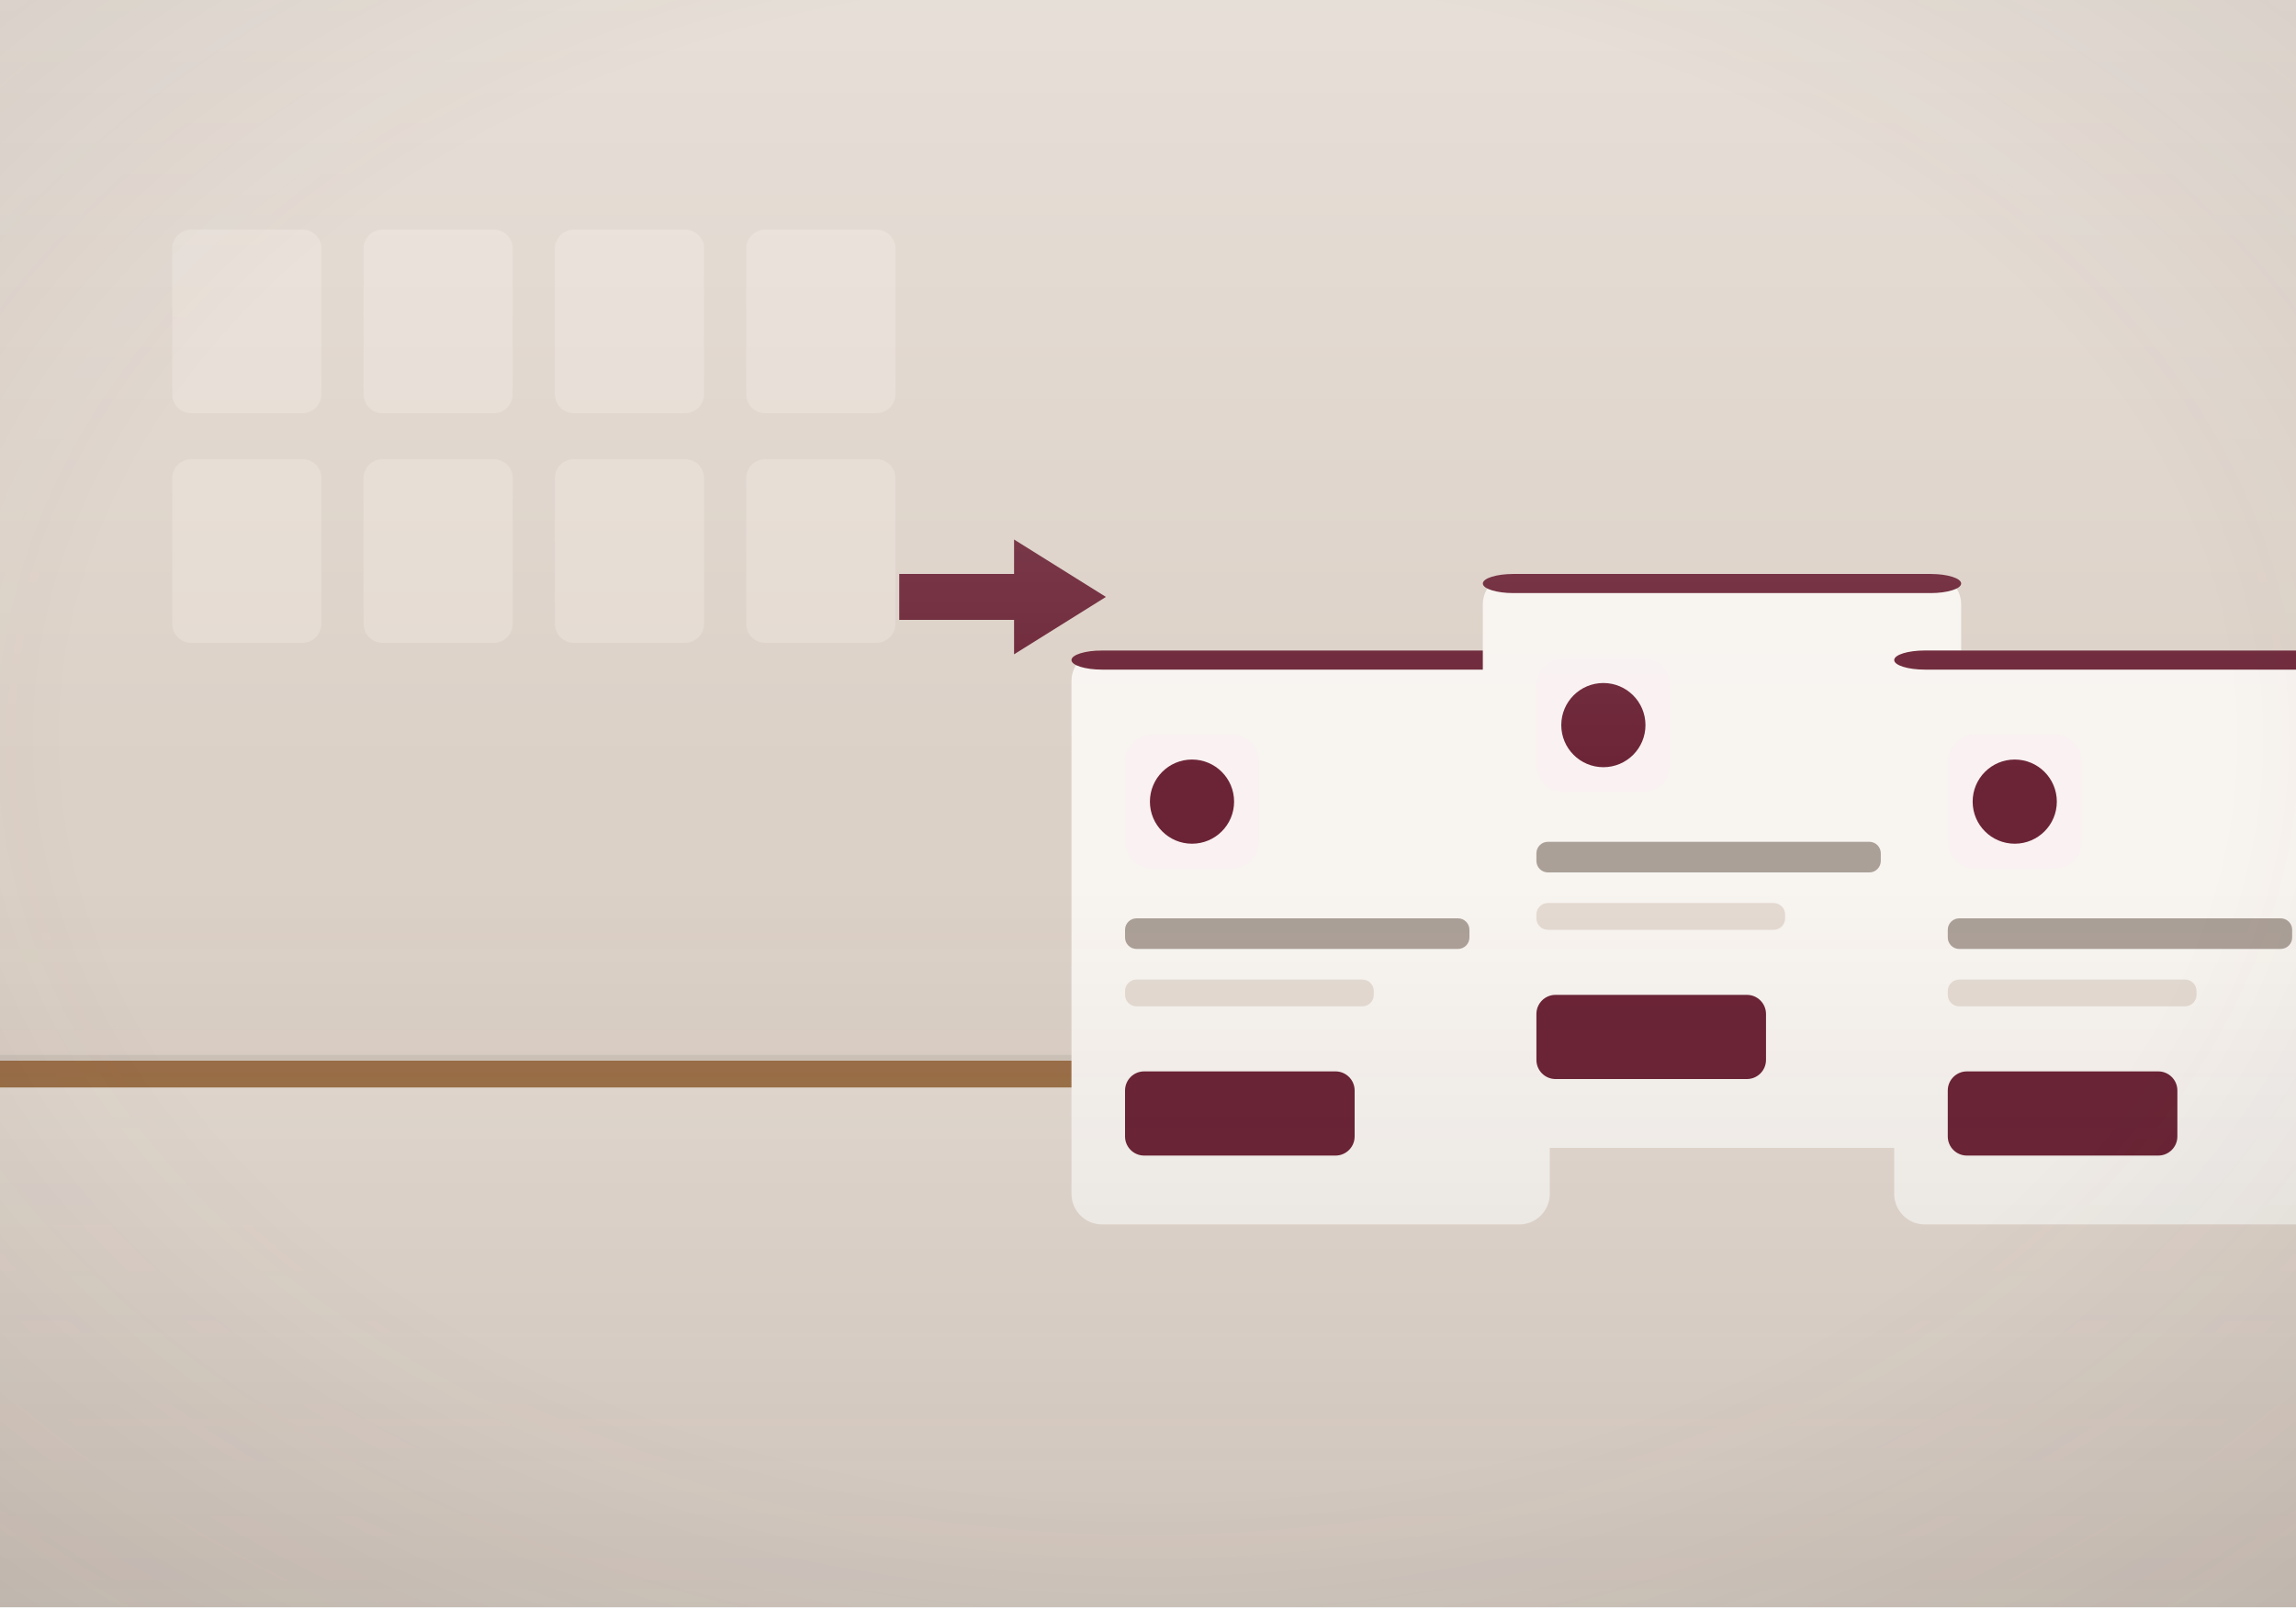
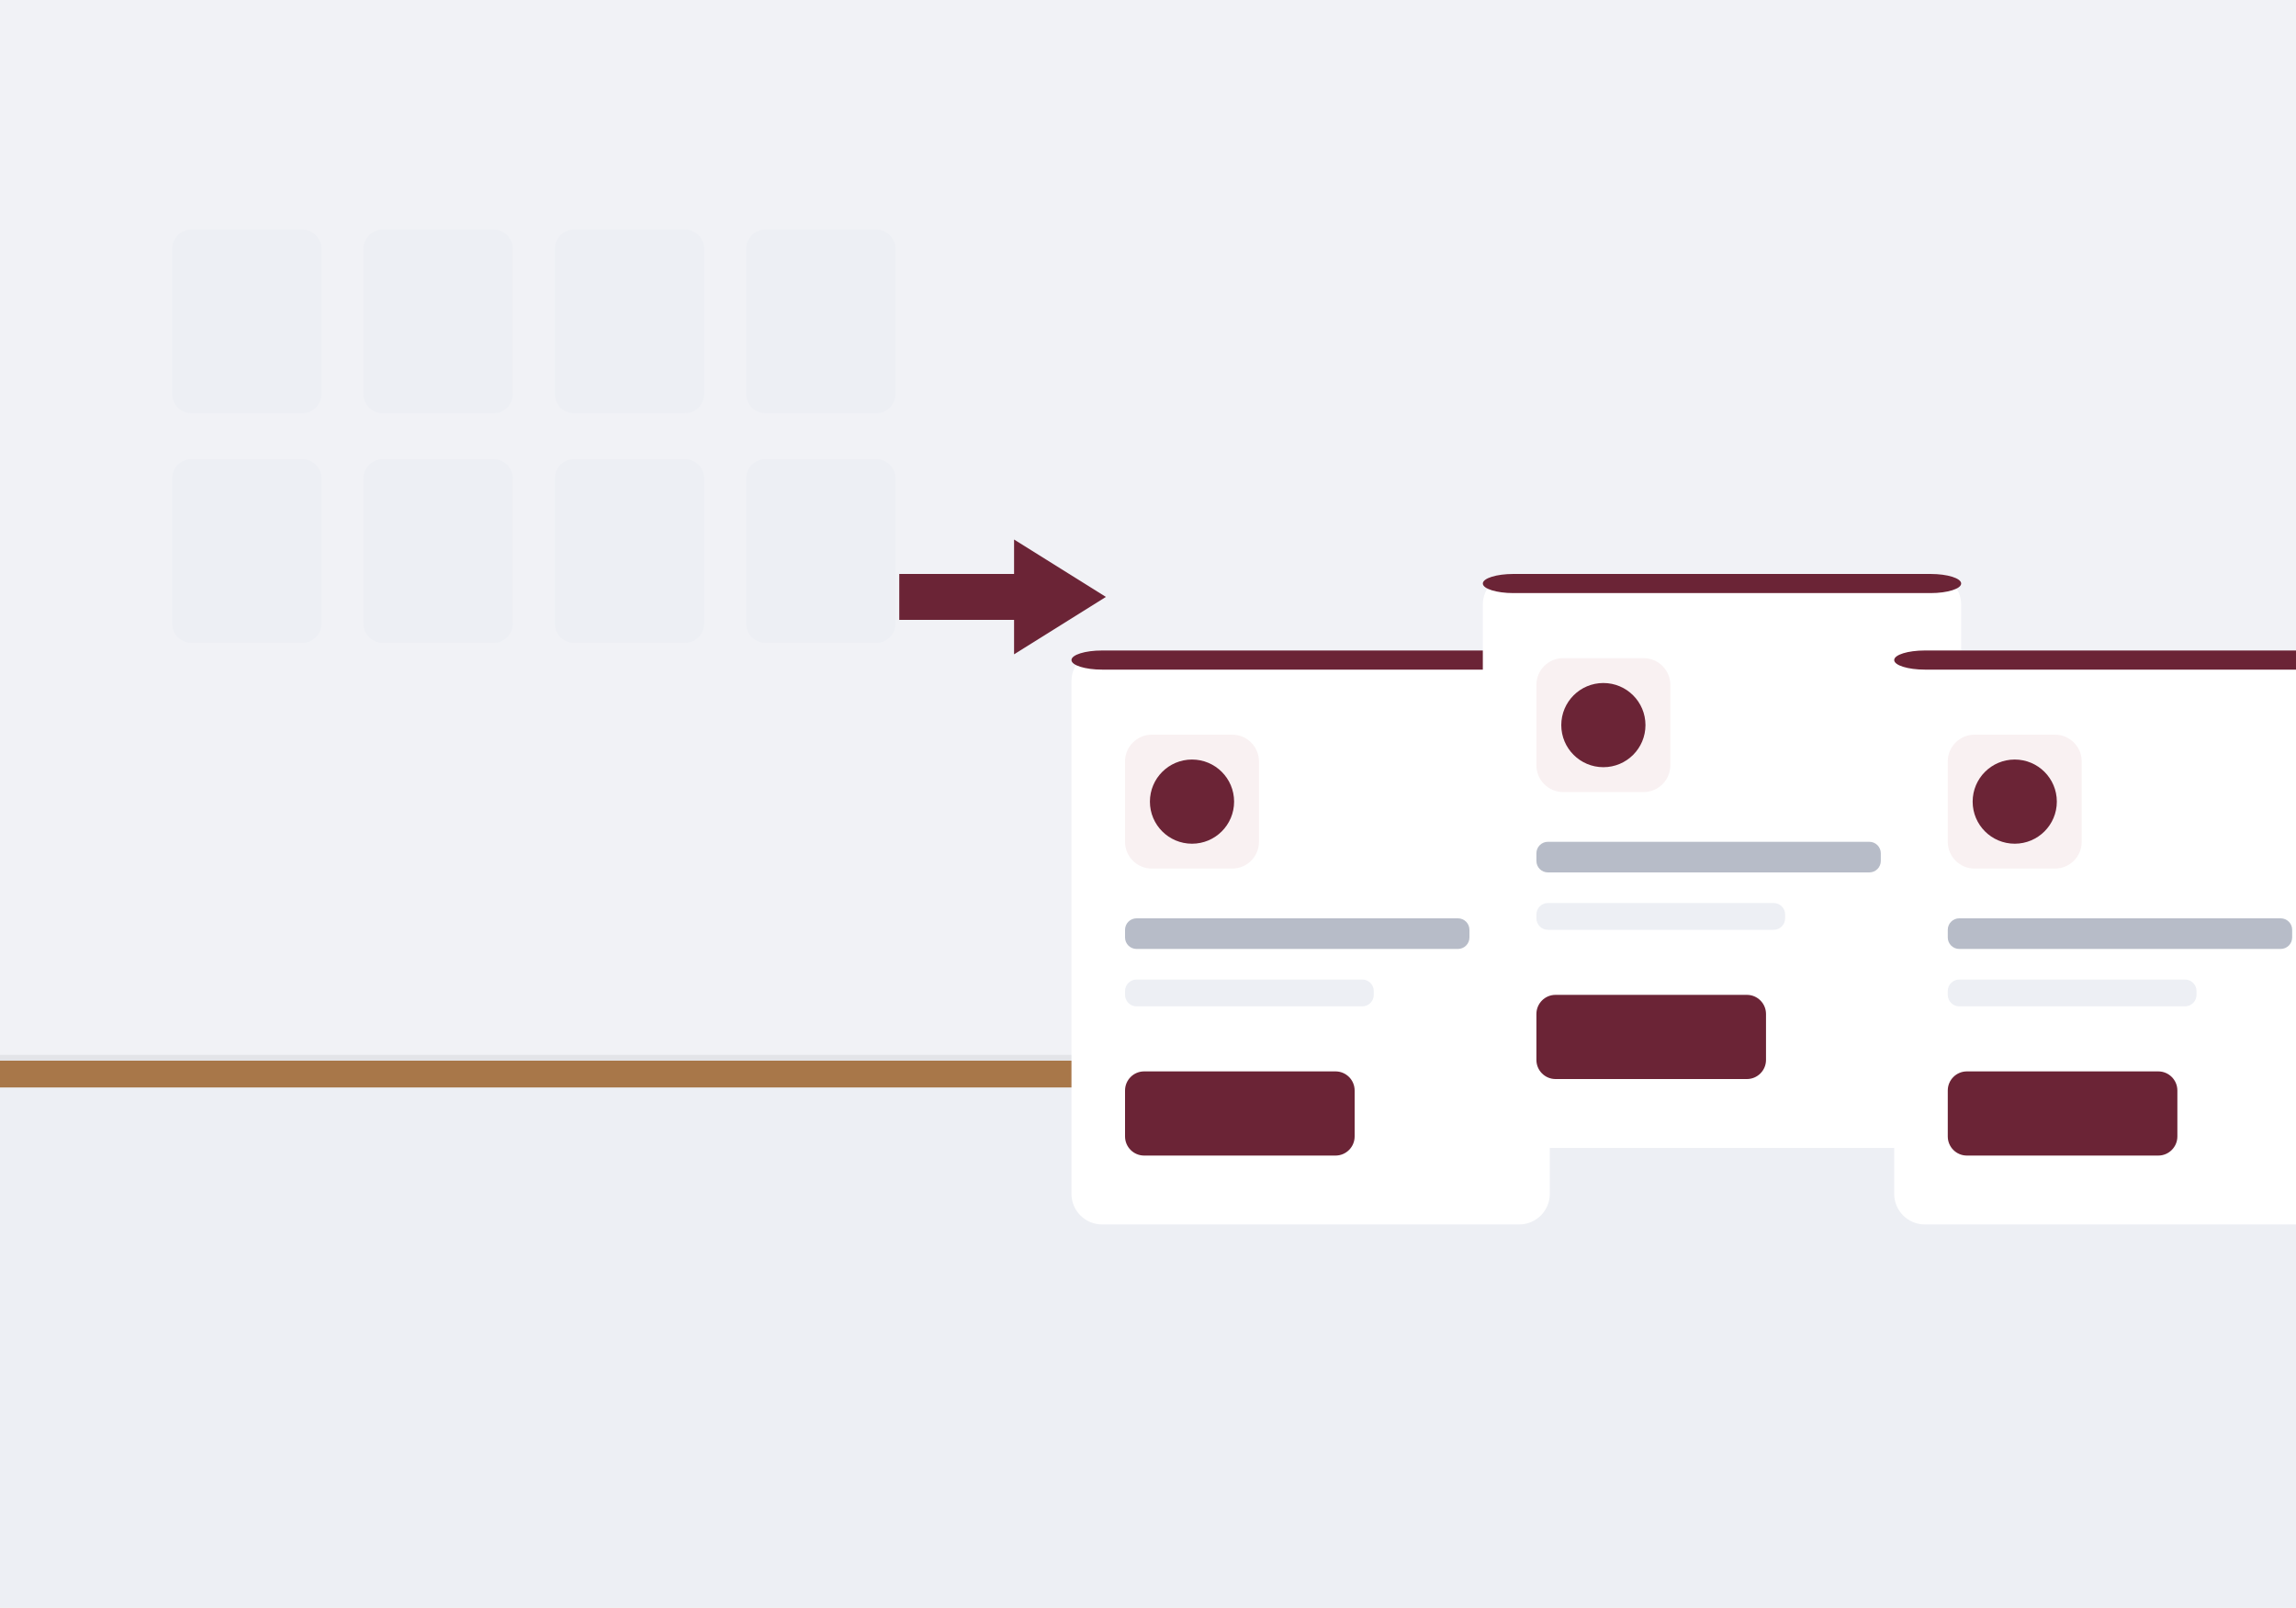
<svg xmlns="http://www.w3.org/2000/svg" viewBox="0 0 1200 840" width="1200" height="840" role="img">
-   <defs>
-     <linearGradient id="gTop" x1="0" y1="0" x2="0" y2="1">
-       <stop offset="0" stop-color="#FFFFFF" stop-opacity=".30" />
-       <stop offset=".48" stop-color="#FFFFFF" stop-opacity="0" />
-     </linearGradient>
-     <linearGradient id="gBot" x1="0" y1="0" x2="0" y2="1">
-       <stop offset=".55" stop-color="#3A2C24" stop-opacity="0" />
-       <stop offset="1" stop-color="#3A2C24" stop-opacity=".13" />
-     </linearGradient>
-     <radialGradient id="gVig" cx=".5" cy=".46" r=".75">
-       <stop offset=".62" stop-color="#3A2C24" stop-opacity="0" />
-       <stop offset="1" stop-color="#3A2C24" stop-opacity=".10" />
-     </radialGradient>
-   </defs>
-   <rect x="0" y="0" width="1200" height="840" fill="#EDE6DF" />
-   <rect x="0" y="0" width="1200" height="554.4" fill="#DCD1C7" />
-   <rect x="0" y="554.4" width="1200" height="285.6" fill="#E4DAD1" />
+   <rect x="0" y="0" width="1200" height="840" fill="#F7F8FA" />
+   <rect x="0" y="0" width="1200" height="554.4" fill="#F1F2F6" />
+   <rect x="0" y="554.4" width="1200" height="285.6" fill="#EDEFF4" />
  <rect x="0" y="551.4" width="1200" height="3" fill="rgba(0,0,0,.06)" />
-   <rect x="0" y="554.4" width="1200" height="14" fill="#9C7048" />
-   <rect x="90" y="120" width="78" height="96" fill="#E4DAD1" rx="10" />
-   <rect x="190" y="120" width="78" height="96" fill="#E4DAD1" rx="10" />
-   <rect x="290" y="120" width="78" height="96" fill="#E4DAD1" rx="10" />
-   <rect x="390" y="120" width="78" height="96" fill="#E4DAD1" rx="10" />
-   <rect x="90" y="240" width="78" height="96" fill="#E4DAD1" rx="10" />
-   <rect x="190" y="240" width="78" height="96" fill="#E4DAD1" rx="10" />
-   <rect x="290" y="240" width="78" height="96" fill="#E4DAD1" rx="10" />
-   <rect x="390" y="240" width="78" height="96" fill="#E4DAD1" rx="10" />
+   <rect x="0" y="554.4" width="1200" height="14" fill="#A87749" />
+   <rect x="90" y="120" width="78" height="96" fill="#EDEFF4" rx="10" />
+   <rect x="190" y="120" width="78" height="96" fill="#EDEFF4" rx="10" />
+   <rect x="290" y="120" width="78" height="96" fill="#EDEFF4" rx="10" />
+   <rect x="390" y="120" width="78" height="96" fill="#EDEFF4" rx="10" />
+   <rect x="90" y="240" width="78" height="96" fill="#EDEFF4" rx="10" />
+   <rect x="190" y="240" width="78" height="96" fill="#EDEFF4" rx="10" />
+   <rect x="290" y="240" width="78" height="96" fill="#EDEFF4" rx="10" />
+   <rect x="390" y="240" width="78" height="96" fill="#EDEFF4" rx="10" />
  <g transform="translate(560,340)">
-     <rect x="0" y="0" width="250" height="300" fill="#F8F4F0" rx="16" />
+     <rect x="0" y="0" width="250" height="300" fill="#FFFFFF" rx="16" />
    <rect x="0" y="0" width="250" height="10" fill="#6B2436" rx="16" />
    <rect x="28" y="44" width="70" height="70" fill="#F9F1F2" rx="14" />
    <circle cx="63" cy="79" r="22" fill="#6B2436" />
-     <rect x="28" y="140" width="180" height="16" fill="#ABA098" rx="6" />
-     <rect x="28" y="172" width="130" height="14" fill="#E4DAD1" rx="6" />
+     <rect x="28" y="140" width="180" height="16" fill="#B7BCC8" rx="6" />
+     <rect x="28" y="172" width="130" height="14" fill="#EDEFF4" rx="6" />
    <rect x="28" y="220" width="120" height="44" fill="#6B2436" rx="10" />
  </g>
  <g transform="translate(775,300)">
-     <rect x="0" y="0" width="250" height="300" fill="#F8F4F0" rx="16" />
+     <rect x="0" y="0" width="250" height="300" fill="#FFFFFF" rx="16" />
    <rect x="0" y="0" width="250" height="10" fill="#6B2436" rx="16" />
    <rect x="28" y="44" width="70" height="70" fill="#F9F1F2" rx="14" />
    <circle cx="63" cy="79" r="22" fill="#6B2436" />
-     <rect x="28" y="140" width="180" height="16" fill="#ABA098" rx="6" />
-     <rect x="28" y="172" width="130" height="14" fill="#E4DAD1" rx="6" />
+     <rect x="28" y="140" width="180" height="16" fill="#B7BCC8" rx="6" />
+     <rect x="28" y="172" width="130" height="14" fill="#EDEFF4" rx="6" />
    <rect x="28" y="220" width="120" height="44" fill="#6B2436" rx="10" />
  </g>
  <g transform="translate(990,340)">
-     <rect x="0" y="0" width="250" height="300" fill="#F8F4F0" rx="16" />
+     <rect x="0" y="0" width="250" height="300" fill="#FFFFFF" rx="16" />
    <rect x="0" y="0" width="250" height="10" fill="#6B2436" rx="16" />
    <rect x="28" y="44" width="70" height="70" fill="#F9F1F2" rx="14" />
    <circle cx="63" cy="79" r="22" fill="#6B2436" />
-     <rect x="28" y="140" width="180" height="16" fill="#ABA098" rx="6" />
-     <rect x="28" y="172" width="130" height="14" fill="#E4DAD1" rx="6" />
+     <rect x="28" y="140" width="180" height="16" fill="#B7BCC8" rx="6" />
+     <rect x="28" y="172" width="130" height="14" fill="#EDEFF4" rx="6" />
    <rect x="28" y="220" width="120" height="44" fill="#6B2436" rx="10" />
  </g>
  <path d="M470,300 L530,300 L530,282 L578,312 L530,342 L530,324 L470,324 Z" fill="#6B2436" />
-   <rect x="0" y="0" width="1200" height="840" fill="url(#gTop)" />
-   <rect x="0" y="0" width="1200" height="840" fill="url(#gBot)" />
-   <rect x="0" y="0" width="1200" height="840" fill="url(#gVig)" />
</svg>
